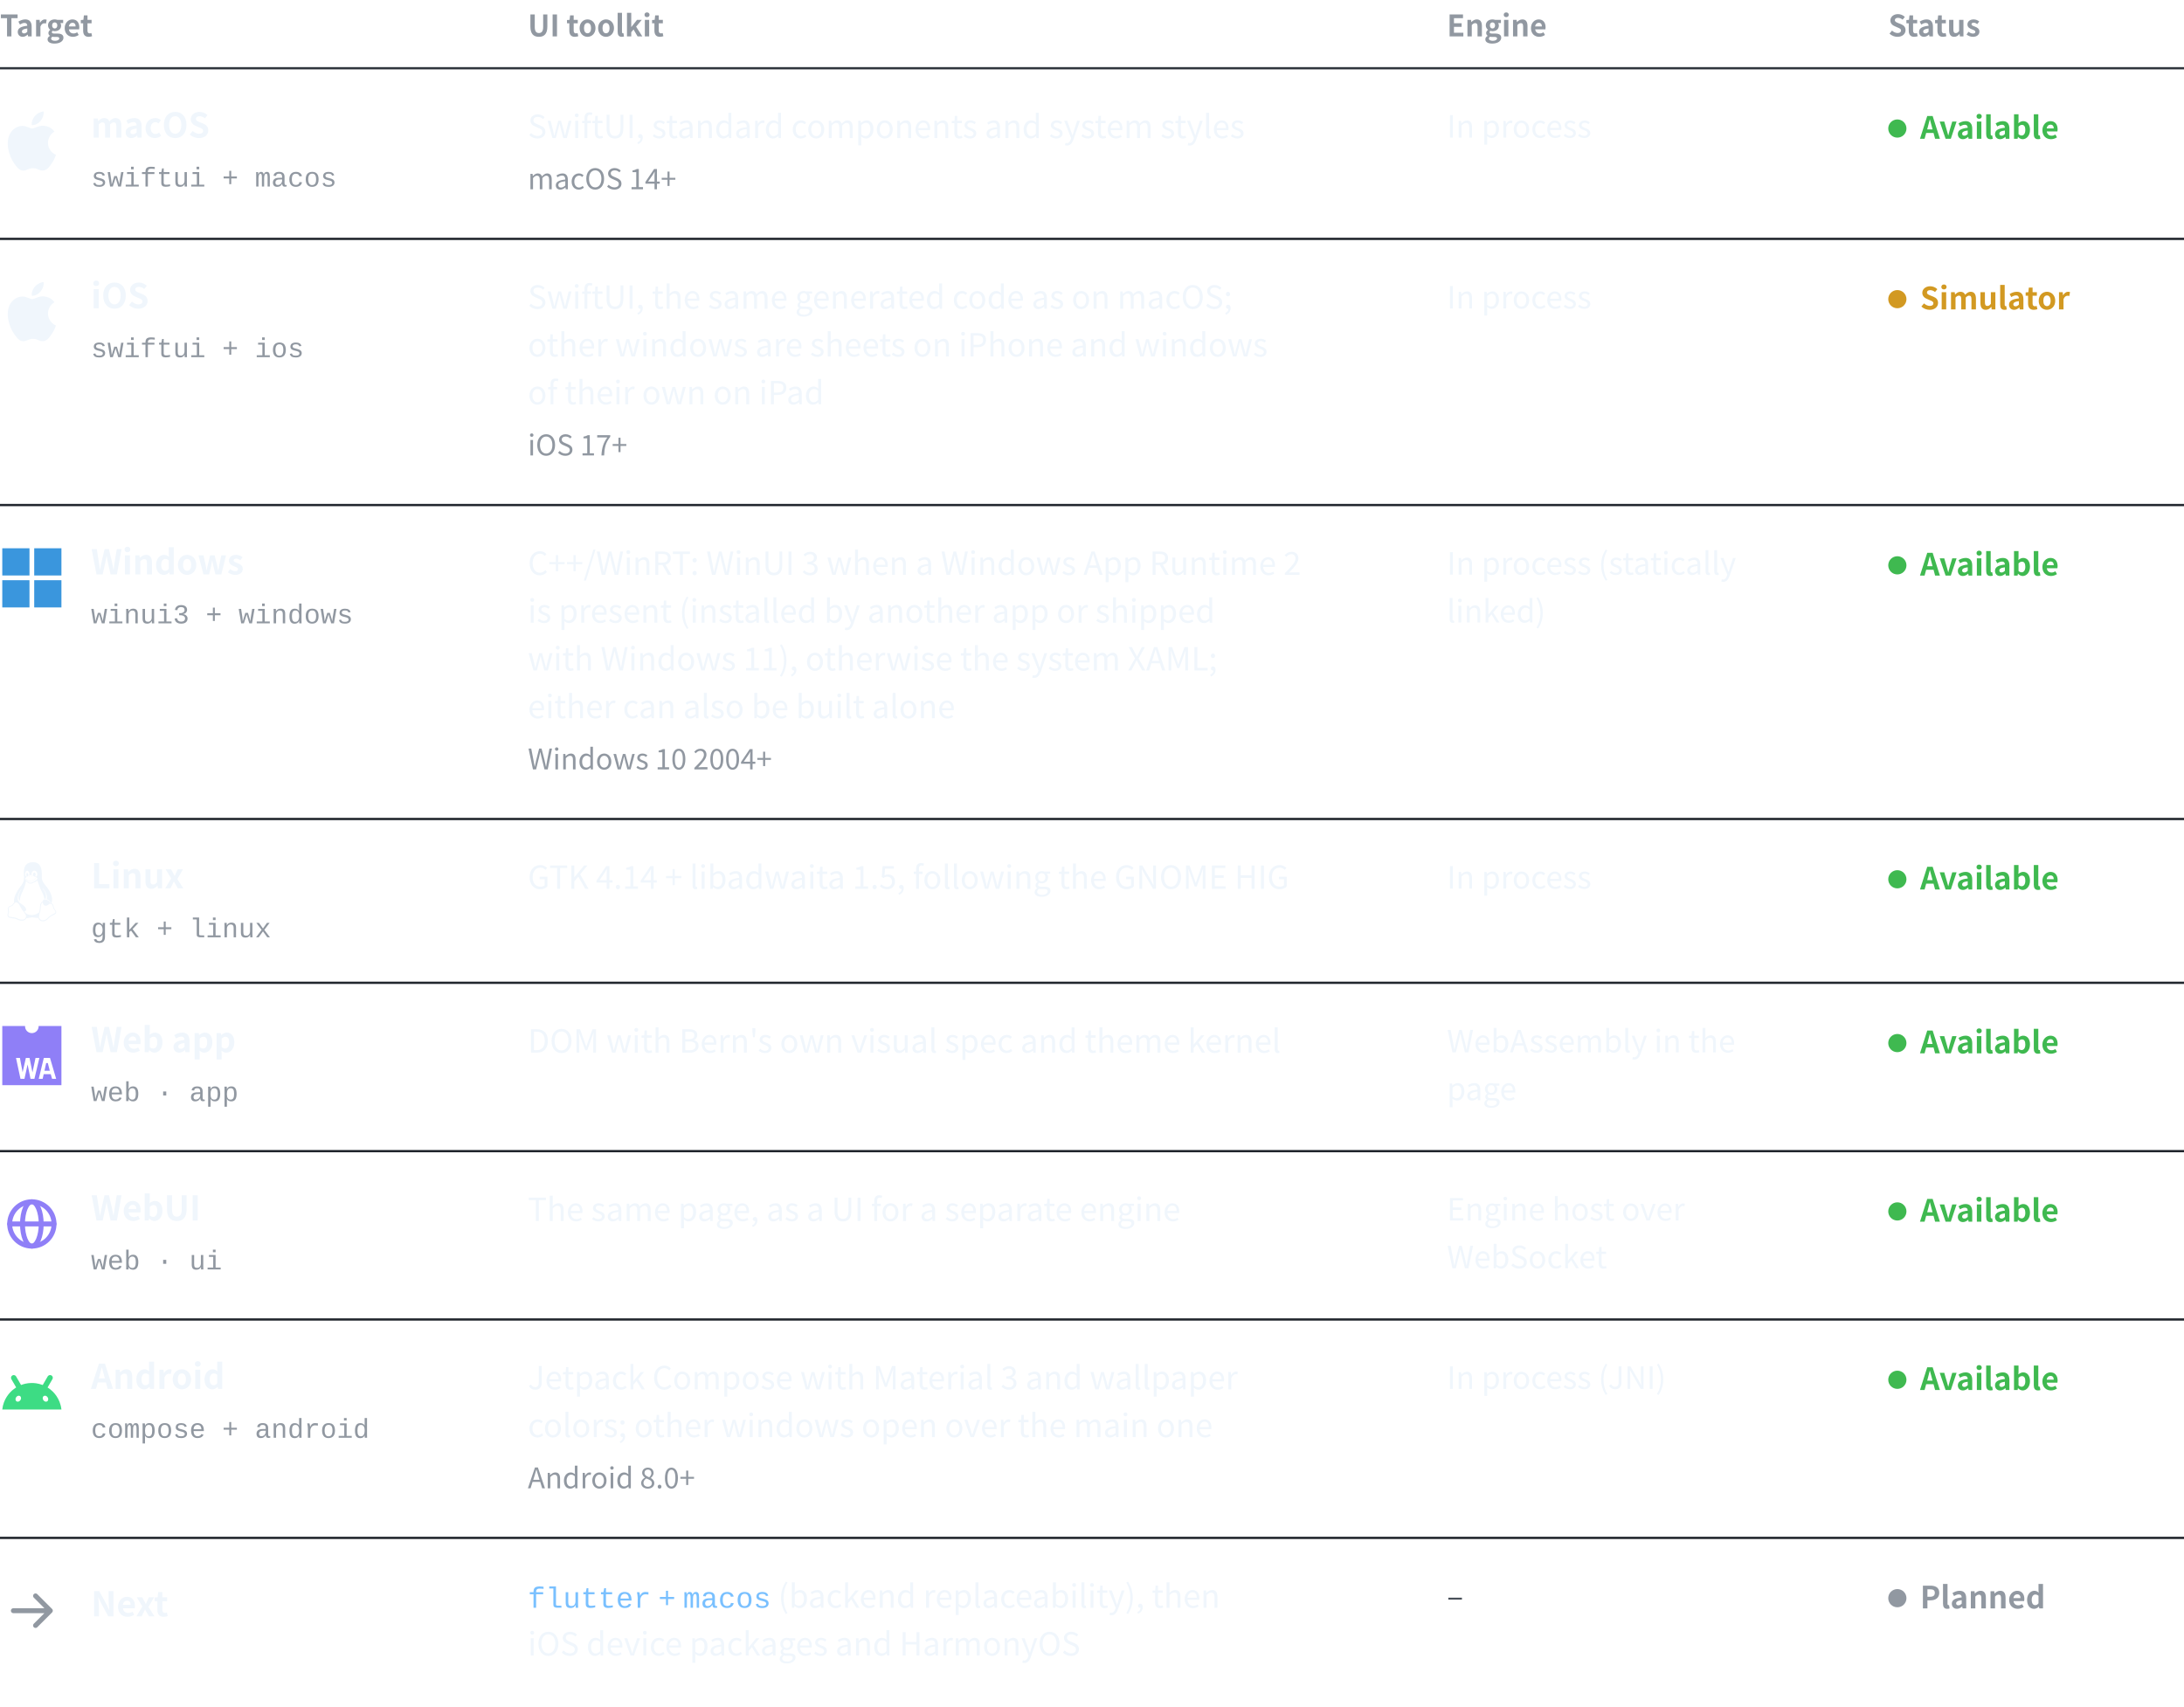
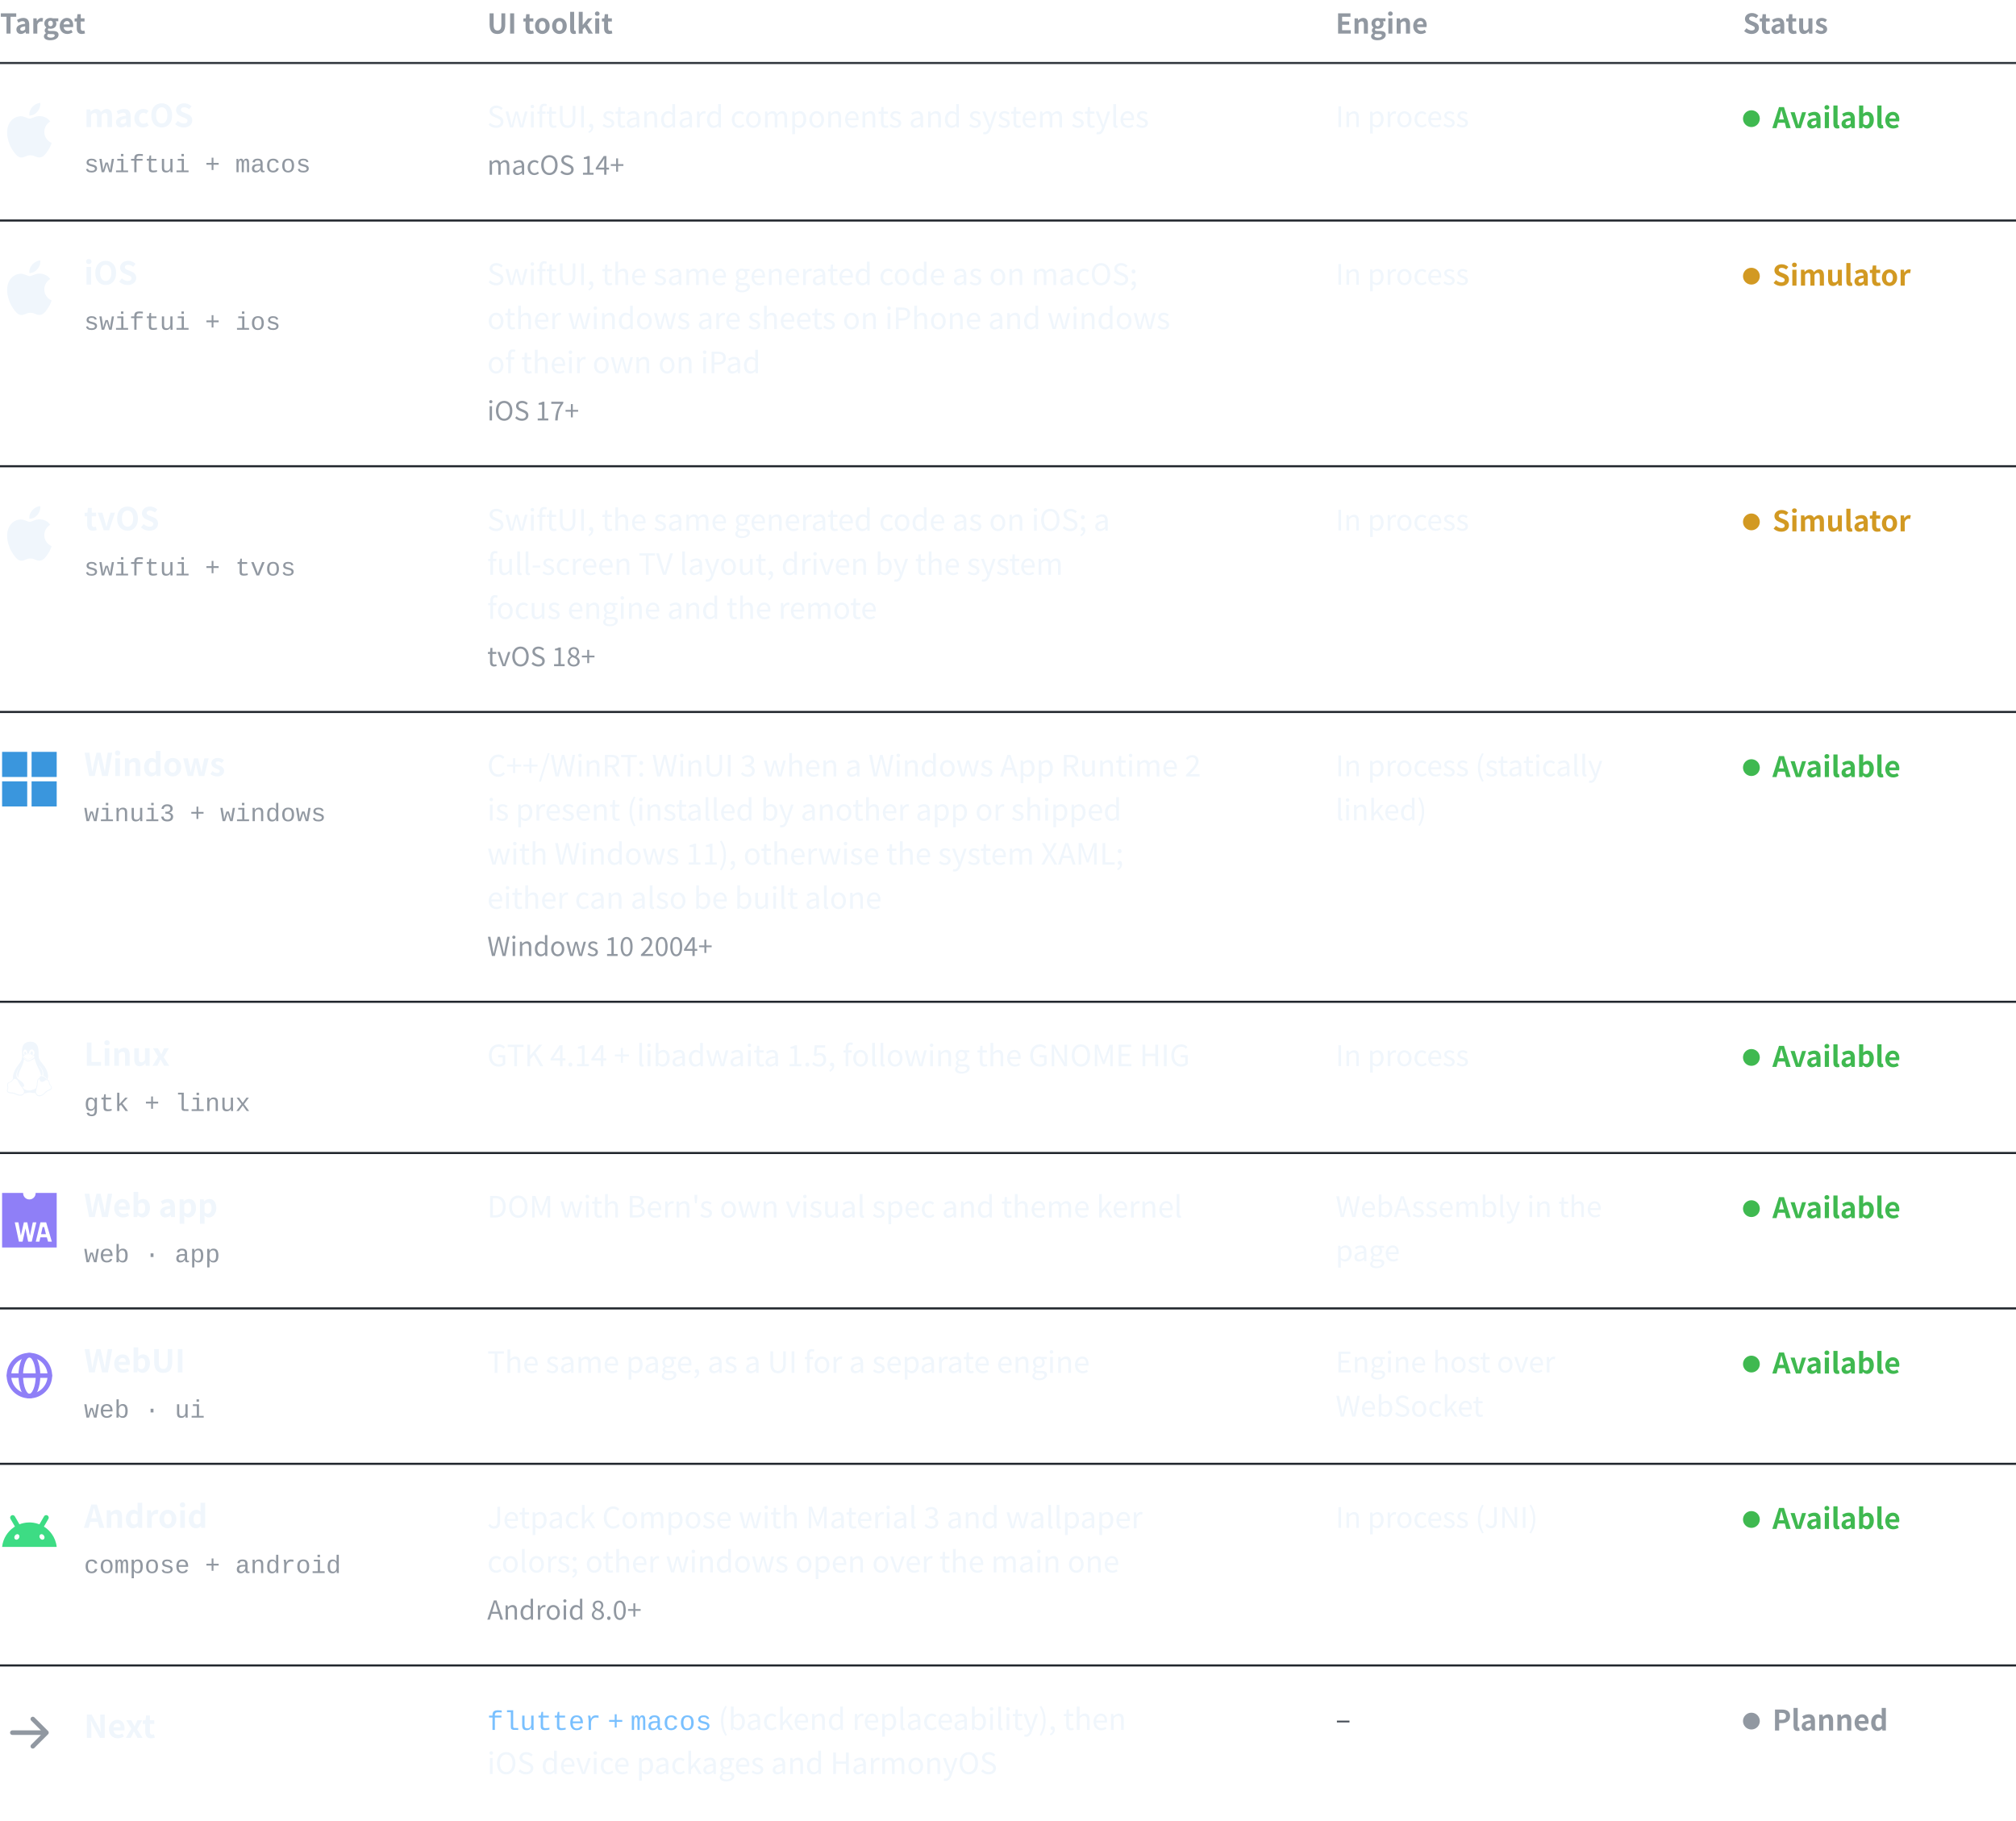
- <svg xmlns="http://www.w3.org/2000/svg" viewBox="0 0 960 750" width="960" height="750" font-family="-apple-system, BlinkMacSystemFont, 'Segoe UI', 'PingFang SC', 'Hiragino Sans GB', 'Microsoft YaHei', 'Noto Sans CJK SC', 'Helvetica Neue', Arial, sans-serif">
+ <svg xmlns="http://www.w3.org/2000/svg" viewBox="0 0 960 867" width="960" height="867" font-family="-apple-system, BlinkMacSystemFont, 'Segoe UI', 'PingFang SC', 'Hiragino Sans GB', 'Microsoft YaHei', 'Noto Sans CJK SC', 'Helvetica Neue', Arial, sans-serif">
  <defs>
    <symbol id="bern-logo" viewBox="0 0 1024 1024">
      <defs>
        <clipPath id="bern-symbol-disc">
          <circle cx="512" cy="512" r="512" />
        </clipPath>
      </defs>
      <g clip-path="url(#bern-symbol-disc)">
        <rect width="1024" height="1024" fill="#4A8BEF" />
        <path fill="#24324D" d="M 290.4 372.1 C 270.7 579.3 309.8 827.6 392.0 1060.0 L 1100 1100 L 1060.0 880.0 C 1013.0 692.2 904.4 451.5 684.3 270.5 A 14 14 0 0 0 662.4 286.5 C 693.7 364.2 711.6 444.8 715.3 529.4 A 36 36 0 0 1 691.6 564.9 C 620.6 590.7 549.5 616.5 478.5 642.4 A 36 36 0 0 1 436.0 628.1 C 383.8 547.6 344.6 461.1 317.8 369.5 A 14 14 0 0 0 290.4 372.1 Z" />
        <ellipse rx="22" ry="36" fill="#E8F4FF" transform="translate(520 760) rotate(-20)" />
        <ellipse rx="22" ry="36" fill="#E8F4FF" transform="translate(748 668) rotate(-20)" />
      </g>
    </symbol>
  </defs>
  <text x="0.0" y="16.0" font-size="13" font-weight="700" fill="#9198A1">Target</text>
  <text x="232.0" y="16.0" font-size="13" font-weight="700" fill="#9198A1">UI toolkit</text>
  <text x="636.0" y="16.0" font-size="13" font-weight="700" fill="#9198A1">Engine</text>
  <text x="830.0" y="16.0" font-size="13" font-weight="700" fill="#9198A1">Status</text>
  <line x1="0" y1="30.0" x2="960" y2="30.0" stroke="#30363D" />
  <path d="M12.152 6.896c-.948 0-2.415-1.078-3.96-1.04-2.04.027-3.91 1.183-4.961 3.014-2.117 3.675-.546 9.103 1.519 12.09 1.013 1.454 2.208 3.09 3.792 3.039 1.52-.065 2.09-.987 3.935-.987 1.831 0 2.35.987 3.96.948 1.637-.026 2.676-1.48 3.676-2.948 1.156-1.688 1.636-3.325 1.662-3.415-.039-.013-3.182-1.221-3.22-4.857-.026-3.04 2.48-4.494 2.597-4.559-1.429-2.09-3.623-2.324-4.39-2.376-2-.156-3.675 1.09-4.61 1.09zM15.53 3.83c.843-1.012 1.4-2.427 1.245-3.83-1.207.052-2.662.805-3.532 1.818-.78.896-1.454 2.338-1.273 3.714 1.338.104 2.715-.688 3.559-1.701" fill="#F0F6FC" transform="translate(1.00 49.00) scale(1.0833)" />
  <text x="40.0" y="60.5" font-size="15" fill="#F0F6FC" font-weight="700">macOS</text>
  <text x="40" y="82" font-size="12" font-family="ui-monospace, SFMono-Regular, Menlo, Consolas, 'Liberation Mono', monospace" fill="#9198A1">swiftui + macos</text>
  <text x="232.0" y="60.7" font-size="14" fill="#F0F6FC">SwiftUI, standard components and system styles</text>
  <text x="232.0" y="83.2" font-size="12.5" fill="#9198A1">macOS 14+</text>
  <text x="636.0" y="60.5" font-size="13.5" fill="#F0F6FC">In process</text>
  <circle cx="834" cy="56.5" r="4" fill="#3FB950" />
  <text x="844.0" y="61.0" font-size="13.5" font-weight="700" fill="#3FB950">Available</text>
  <line x1="0" y1="105.0" x2="960" y2="105.0" stroke="#21262D" />
  <path d="M12.152 6.896c-.948 0-2.415-1.078-3.96-1.04-2.04.027-3.91 1.183-4.961 3.014-2.117 3.675-.546 9.103 1.519 12.09 1.013 1.454 2.208 3.09 3.792 3.039 1.52-.065 2.09-.987 3.935-.987 1.831 0 2.35.987 3.96.948 1.637-.026 2.676-1.48 3.676-2.948 1.156-1.688 1.636-3.325 1.662-3.415-.039-.013-3.182-1.221-3.22-4.857-.026-3.04 2.48-4.494 2.597-4.559-1.429-2.09-3.623-2.324-4.39-2.376-2-.156-3.675 1.09-4.61 1.09zM15.53 3.83c.843-1.012 1.4-2.427 1.245-3.83-1.207.052-2.662.805-3.532 1.818-.78.896-1.454 2.338-1.273 3.714 1.338.104 2.715-.688 3.559-1.701" fill="#F0F6FC" transform="translate(1.00 124.00) scale(1.0833)" />
  <text x="40.0" y="135.5" font-size="15" fill="#F0F6FC" font-weight="700">iOS</text>
  <text x="40" y="157" font-size="12" font-family="ui-monospace, SFMono-Regular, Menlo, Consolas, 'Liberation Mono', monospace" fill="#9198A1">swiftui + ios</text>
  <text x="232.0" y="135.7" font-size="14" fill="#F0F6FC">SwiftUI, the same generated code as on macOS;</text>
  <text x="232.0" y="156.7" font-size="14" fill="#F0F6FC">other windows are sheets on iPhone and windows</text>
  <text x="232.0" y="177.7" font-size="14" fill="#F0F6FC">of their own on iPad</text>
  <text x="232.0" y="200.2" font-size="12.5" fill="#9198A1">iOS 17+</text>
  <text x="636.0" y="135.6" font-size="13.5" fill="#F0F6FC">In process</text>
  <circle cx="834" cy="131.5" r="4" fill="#D29922" />
  <text x="844.0" y="136.0" font-size="13.5" font-weight="700" fill="#D29922">Simulator</text>
  <line x1="0" y1="222.0" x2="960" y2="222.0" stroke="#21262D" />
-   <rect x="1.00" y="241.00" width="11.96" height="11.96" fill="#3A96DD" />
-   <rect x="1.00" y="255.04" width="11.96" height="11.96" fill="#3A96DD" />
-   <rect x="15.04" y="241.00" width="11.96" height="11.96" fill="#3A96DD" />
-   <rect x="15.04" y="255.04" width="11.96" height="11.96" fill="#3A96DD" />
-   <text x="40.0" y="252.5" font-size="15" fill="#F0F6FC" font-weight="700">Windows</text>
-   <text x="40" y="274" font-size="12" font-family="ui-monospace, SFMono-Regular, Menlo, Consolas, 'Liberation Mono', monospace" fill="#9198A1">winui3 + windows</text>
-   <text x="232.0" y="252.7" font-size="14" fill="#F0F6FC">C++/WinRT: WinUI 3 when a Windows App Runtime 2</text>
-   <text x="232.0" y="273.7" font-size="14" fill="#F0F6FC">is present (installed by another app or shipped</text>
-   <text x="232.0" y="294.7" font-size="14" fill="#F0F6FC">with Windows 11), otherwise the system XAML;</text>
-   <text x="232.0" y="315.7" font-size="14" fill="#F0F6FC">either can also be built alone</text>
-   <text x="232.0" y="338.2" font-size="12.5" fill="#9198A1">Windows 10 2004+</text>
-   <text x="636.0" y="252.6" font-size="13.5" fill="#F0F6FC">In process (statically</text>
-   <text x="636.0" y="273.6" font-size="13.5" fill="#F0F6FC">linked)</text>
-   <circle cx="834" cy="248.5" r="4" fill="#3FB950" />
-   <text x="844.0" y="253.0" font-size="13.5" font-weight="700" fill="#3FB950">Available</text>
-   <line x1="0" y1="360.0" x2="960" y2="360.0" stroke="#21262D" />
-   <path d="M12.504 0c-.155 0-.315.008-.48.021-4.226.333-3.105 4.807-3.17 6.298-.076 1.092-.3 1.953-1.05 3.02-.885 1.051-2.127 2.75-2.716 4.521-.278.832-.41 1.684-.287 2.489a.424.424 0 00-.11.135c-.26.268-.45.6-.663.839-.199.199-.485.267-.797.4-.313.136-.658.269-.864.68-.09.189-.136.394-.132.602 0 .199.027.4.055.536.058.399.116.728.04.97-.249.68-.28 1.145-.106 1.484.174.334.535.47.94.601.81.2 1.91.135 2.774.6.926.466 1.866.67 2.616.47.526-.116.97-.464 1.208-.946.587-.003 1.23-.269 2.26-.334.699-.058 1.574.267 2.577.2.025.134.063.198.114.333l.003.003c.391.778 1.113 1.132 1.884 1.071.771-.06 1.592-.536 2.257-1.306.631-.765 1.683-1.084 2.378-1.503.348-.199.629-.469.649-.853.023-.4-.2-.811-.714-1.376v-.097l-.003-.003c-.17-.2-.25-.535-.338-.926-.085-.401-.182-.786-.492-1.046h-.003c-.059-.054-.123-.067-.188-.135a.357.357 0 00-.19-.064c.431-1.278.264-2.55-.173-3.694-.533-1.41-1.465-2.638-2.175-3.483-.796-1.005-1.576-1.957-1.56-3.368.026-2.152.236-6.133-3.544-6.139zm.529 3.405h.013c.213 0 .396.062.584.198.19.135.33.332.438.533.105.259.158.459.166.724 0-.02.006-.04.006-.06v.105a.086.086 0 01-.004-.021l-.004-.024a1.807 1.807 0 01-.15.706.953.953 0 01-.213.335.71.71 0 00-.088-.042c-.104-.045-.198-.064-.284-.133a1.312 1.312 0 00-.22-.066c.05-.06.146-.133.183-.198.053-.128.082-.264.088-.402v-.02a1.21 1.21 0 00-.061-.4c-.045-.134-.101-.2-.183-.333-.084-.066-.167-.132-.267-.132h-.016c-.093 0-.176.03-.262.132a.8.8 0 00-.205.334 1.18 1.18 0 00-.09.4v.019c.002.089.008.179.02.267-.193-.067-.438-.135-.607-.202a1.635 1.635 0 01-.018-.2v-.02a1.772 1.772 0 01.15-.768c.082-.22.232-.406.43-.533a.985.985 0 01.594-.2zm-2.962.059h.036c.142 0 .27.048.399.135.146.129.264.288.344.465.09.199.14.4.153.667v.004c.007.134.006.2-.002.266v.08c-.03.007-.056.018-.083.024-.152.055-.274.135-.393.2.012-.09.013-.18.003-.267v-.015c-.012-.133-.04-.2-.082-.333a.613.613 0 00-.166-.267.248.248 0 00-.183-.064h-.021c-.071.006-.13.04-.186.132a.552.552 0 00-.12.27.944.944 0 00-.023.33v.015c.012.135.037.2.08.334.046.134.098.2.166.268.01.009.02.018.034.024-.07.057-.117.07-.176.136a.304.304 0 01-.131.068 2.62 2.62 0 01-.275-.402 1.772 1.772 0 01-.155-.667 1.759 1.759 0 01.08-.668 1.43 1.43 0 01.283-.535c.128-.133.26-.2.418-.2zm1.37 1.706c.332 0 .733.065 1.216.399.293.2.523.269 1.052.468h.003c.255.136.405.266.478.399v-.131a.571.571 0 01.016.47c-.123.31-.516.643-1.063.842v.002c-.268.135-.501.333-.775.465-.276.135-.588.292-1.012.267a1.139 1.139 0 01-.448-.067 3.566 3.566 0 01-.322-.198c-.195-.135-.363-.332-.612-.465v-.005h-.005c-.4-.246-.616-.512-.686-.71-.07-.268-.005-.47.193-.6.224-.135.38-.271.483-.336.104-.074.143-.102.176-.131h.002v-.003c.169-.202.436-.47.839-.601.139-.036.294-.065.466-.065zm2.8 2.142c.358 1.417 1.196 3.475 1.735 4.473.286.534.855 1.659 1.102 3.024.156-.005.33.018.513.064.646-1.671-.546-3.467-1.089-3.966-.22-.2-.232-.335-.123-.335.59.534 1.365 1.572 1.646 2.757.13.535.16 1.104.021 1.67.067.028.135.06.205.067 1.032.534 1.413.938 1.23 1.537v-.043c-.06-.003-.12 0-.18 0h-.016c.151-.467-.182-.825-1.065-1.224-.915-.4-1.646-.336-1.77.465-.008.043-.013.066-.018.135-.068.023-.139.053-.209.064-.43.268-.662.669-.793 1.187-.13.533-.17 1.156-.205 1.869v.003c-.02.334-.17.838-.319 1.35-1.5 1.072-3.58 1.538-5.348.334a2.645 2.645 0 00-.402-.533 1.45 1.45 0 00-.275-.333c.182 0 .338-.03.465-.067a.615.615 0 00.314-.334c.108-.267 0-.697-.345-1.163-.345-.467-.931-.995-1.788-1.521-.63-.4-.986-.87-1.15-1.396-.165-.534-.143-1.085-.015-1.645.245-1.07.873-2.11 1.274-2.763.107-.065.037.135-.408.974-.396.751-1.14 2.497-.122 3.854a8.123 8.123 0 01.647-2.876c.564-1.278 1.743-3.504 1.836-5.268.048.036.217.135.289.202.218.133.38.333.59.465.21.201.477.335.876.335.039.003.075.006.11.006.412 0 .73-.134.997-.268.29-.134.52-.334.74-.4h.005c.467-.135.835-.402 1.044-.7zm2.185 8.958c.037.6.343 1.245.882 1.377.588.134 1.434-.333 1.791-.765l.211-.01c.315-.007.577.01.847.268l.003.003c.208.199.305.53.391.876.085.4.154.78.409 1.066.486.527.645.906.636 1.14l.003-.007v.018l-.003-.012c-.015.262-.185.396-.498.595-.63.401-1.746.712-2.457 1.57-.618.737-1.37 1.14-2.036 1.191-.664.053-1.237-.2-1.574-.898l-.005-.003c-.21-.4-.12-1.025.056-1.69.176-.668.428-1.344.463-1.897.037-.714.076-1.335.195-1.814.12-.465.308-.797.641-.984l.045-.022zm-10.814.049h.01c.053 0 .105.005.157.014.376.055.706.333 1.023.752l.91 1.664.003.003c.243.533.754 1.064 1.189 1.637.434.598.77 1.131.729 1.57v.006c-.057.744-.48 1.148-1.125 1.294-.645.135-1.52.002-2.395-.464-.968-.536-2.118-.469-2.857-.602-.369-.066-.61-.2-.723-.4-.11-.2-.113-.602.123-1.23v-.004l.002-.003c.117-.334.03-.752-.027-1.118-.055-.401-.083-.71.043-.94.16-.334.396-.4.69-.533.294-.135.64-.202.915-.47h.002v-.002c.256-.268.445-.601.668-.838.19-.201.38-.336.663-.336zm7.159-9.074c-.435.201-.945.535-1.488.535-.542 0-.97-.267-1.28-.466-.154-.134-.28-.268-.373-.335-.164-.134-.144-.333-.074-.333.109.016.129.134.199.2.096.066.215.2.36.333.292.2.68.467 1.167.467.485 0 1.053-.267 1.398-.466.195-.135.445-.334.648-.467.156-.136.149-.267.279-.267.128.016.034.134-.147.332a8.097 8.097 0 01-.69.468zm-1.082-1.583V5.64c-.006-.02.013-.042.029-.05.074-.043.18-.027.26.004.063 0 .16.067.15.135-.006.049-.085.066-.135.066-.055 0-.092-.043-.141-.068-.052-.018-.146-.008-.163-.065zm-.551 0c-.02.058-.113.049-.166.066-.047.025-.086.068-.14.068-.05 0-.13-.02-.136-.068-.01-.066.088-.133.15-.133.08-.031.184-.047.259-.005.019.009.036.03.03.05v.02h.003z" fill="#F0F6FC" transform="translate(1.00 379.00) scale(1.0833)" />
-   <text x="40.0" y="390.5" font-size="15" fill="#F0F6FC" font-weight="700">Linux</text>
-   <text x="40" y="412" font-size="12" font-family="ui-monospace, SFMono-Regular, Menlo, Consolas, 'Liberation Mono', monospace" fill="#9198A1">gtk + linux</text>
-   <text x="232.0" y="390.7" font-size="14" fill="#F0F6FC">GTK 4.14 + libadwaita 1.5, following the GNOME HIG</text>
-   <text x="636.0" y="390.6" font-size="13.5" fill="#F0F6FC">In process</text>
-   <circle cx="834" cy="386.5" r="4" fill="#3FB950" />
-   <text x="844.0" y="391.0" font-size="13.5" font-weight="700" fill="#3FB950">Available</text>
-   <line x1="0" y1="432.0" x2="960" y2="432.0" stroke="#21262D" />
-   <path d="M14.745,0c0,0.042,0,0.085,0,0.129c0,1.52-1.232,2.752-2.752,2.752c-1.52,0-2.752-1.232-2.752-2.752 c0-0.045,0-0.087,0-0.129H0v24h24V0H14.745z M11.454,21.431l-1.169-5.783h-0.02l-1.264,5.783H7.39l-1.824-8.497h1.59l1.088,5.783 h0.02l1.311-5.783h1.487l1.177,5.854h0.02l1.242-5.854h1.561l-2.027,8.497H11.454z M20.209,21.431l-0.542-1.891h-2.861l-0.417,1.891 h-1.59l2.056-8.497h2.509l2.5,8.497H20.209z M17.812,15.028l-0.694,3.118h2.159l-0.796-3.118H17.812z" fill="#8F7FF7" transform="translate(1.00 451.00) scale(1.0833)" />
-   <text x="40.0" y="462.5" font-size="15" fill="#F0F6FC" font-weight="700">Web app</text>
-   <text x="40" y="484" font-size="12" font-family="ui-monospace, SFMono-Regular, Menlo, Consolas, 'Liberation Mono', monospace" fill="#9198A1">web · app</text>
-   <text x="232.0" y="462.7" font-size="14" fill="#F0F6FC">DOM with Bern's own visual spec and theme kernel</text>
-   <text x="636.0" y="462.6" font-size="13.5" fill="#F0F6FC">WebAssembly in the</text>
-   <text x="636.0" y="483.6" font-size="13.5" fill="#F0F6FC">page</text>
-   <circle cx="834" cy="458.5" r="4" fill="#3FB950" />
-   <text x="844.0" y="463.0" font-size="13.5" font-weight="700" fill="#3FB950">Available</text>
-   <line x1="0" y1="506.0" x2="960" y2="506.0" stroke="#21262D" />
-   <g transform="translate(1.0 525.0) scale(1.0833)" fill="none" stroke="#8F7FF7" stroke-width="2" stroke-linecap="round" stroke-linejoin="round" color="#8F7FF7">
+   <path d="M12.152 6.896c-.948 0-2.415-1.078-3.96-1.04-2.04.027-3.91 1.183-4.961 3.014-2.117 3.675-.546 9.103 1.519 12.09 1.013 1.454 2.208 3.09 3.792 3.039 1.52-.065 2.09-.987 3.935-.987 1.831 0 2.35.987 3.96.948 1.637-.026 2.676-1.48 3.676-2.948 1.156-1.688 1.636-3.325 1.662-3.415-.039-.013-3.182-1.221-3.22-4.857-.026-3.04 2.48-4.494 2.597-4.559-1.429-2.09-3.623-2.324-4.39-2.376-2-.156-3.675 1.09-4.61 1.09zM15.53 3.83c.843-1.012 1.4-2.427 1.245-3.83-1.207.052-2.662.805-3.532 1.818-.78.896-1.454 2.338-1.273 3.714 1.338.104 2.715-.688 3.559-1.701" fill="#F0F6FC" transform="translate(1.00 241.00) scale(1.0833)" />
+   <text x="40.0" y="252.5" font-size="15" fill="#F0F6FC" font-weight="700">tvOS</text>
+   <text x="40" y="274" font-size="12" font-family="ui-monospace, SFMono-Regular, Menlo, Consolas, 'Liberation Mono', monospace" fill="#9198A1">swiftui + tvos</text>
+   <text x="232.0" y="252.7" font-size="14" fill="#F0F6FC">SwiftUI, the same generated code as on iOS; a</text>
+   <text x="232.0" y="273.7" font-size="14" fill="#F0F6FC">full-screen TV layout, driven by the system</text>
+   <text x="232.0" y="294.7" font-size="14" fill="#F0F6FC">focus engine and the remote</text>
+   <text x="232.0" y="317.2" font-size="12.5" fill="#9198A1">tvOS 18+</text>
+   <text x="636.0" y="252.6" font-size="13.5" fill="#F0F6FC">In process</text>
+   <circle cx="834" cy="248.5" r="4" fill="#D29922" />
+   <text x="844.0" y="253.0" font-size="13.5" font-weight="700" fill="#D29922">Simulator</text>
+   <line x1="0" y1="339.0" x2="960" y2="339.0" stroke="#21262D" />
+   <rect x="1.00" y="358.00" width="11.96" height="11.96" fill="#3A96DD" />
+   <rect x="1.00" y="372.04" width="11.96" height="11.96" fill="#3A96DD" />
+   <rect x="15.04" y="358.00" width="11.96" height="11.96" fill="#3A96DD" />
+   <rect x="15.04" y="372.04" width="11.96" height="11.96" fill="#3A96DD" />
+   <text x="40.0" y="369.5" font-size="15" fill="#F0F6FC" font-weight="700">Windows</text>
+   <text x="40" y="391" font-size="12" font-family="ui-monospace, SFMono-Regular, Menlo, Consolas, 'Liberation Mono', monospace" fill="#9198A1">winui3 + windows</text>
+   <text x="232.0" y="369.7" font-size="14" fill="#F0F6FC">C++/WinRT: WinUI 3 when a Windows App Runtime 2</text>
+   <text x="232.0" y="390.7" font-size="14" fill="#F0F6FC">is present (installed by another app or shipped</text>
+   <text x="232.0" y="411.7" font-size="14" fill="#F0F6FC">with Windows 11), otherwise the system XAML;</text>
+   <text x="232.0" y="432.7" font-size="14" fill="#F0F6FC">either can also be built alone</text>
+   <text x="232.0" y="455.2" font-size="12.5" fill="#9198A1">Windows 10 2004+</text>
+   <text x="636.0" y="369.6" font-size="13.5" fill="#F0F6FC">In process (statically</text>
+   <text x="636.0" y="390.6" font-size="13.5" fill="#F0F6FC">linked)</text>
+   <circle cx="834" cy="365.5" r="4" fill="#3FB950" />
+   <text x="844.0" y="370.0" font-size="13.5" font-weight="700" fill="#3FB950">Available</text>
+   <line x1="0" y1="477.0" x2="960" y2="477.0" stroke="#21262D" />
+   <path d="M12.504 0c-.155 0-.315.008-.48.021-4.226.333-3.105 4.807-3.17 6.298-.076 1.092-.3 1.953-1.05 3.02-.885 1.051-2.127 2.75-2.716 4.521-.278.832-.41 1.684-.287 2.489a.424.424 0 00-.11.135c-.26.268-.45.6-.663.839-.199.199-.485.267-.797.4-.313.136-.658.269-.864.68-.09.189-.136.394-.132.602 0 .199.027.4.055.536.058.399.116.728.04.97-.249.68-.28 1.145-.106 1.484.174.334.535.47.94.601.81.2 1.91.135 2.774.6.926.466 1.866.67 2.616.47.526-.116.97-.464 1.208-.946.587-.003 1.23-.269 2.26-.334.699-.058 1.574.267 2.577.2.025.134.063.198.114.333l.003.003c.391.778 1.113 1.132 1.884 1.071.771-.06 1.592-.536 2.257-1.306.631-.765 1.683-1.084 2.378-1.503.348-.199.629-.469.649-.853.023-.4-.2-.811-.714-1.376v-.097l-.003-.003c-.17-.2-.25-.535-.338-.926-.085-.401-.182-.786-.492-1.046h-.003c-.059-.054-.123-.067-.188-.135a.357.357 0 00-.19-.064c.431-1.278.264-2.55-.173-3.694-.533-1.41-1.465-2.638-2.175-3.483-.796-1.005-1.576-1.957-1.56-3.368.026-2.152.236-6.133-3.544-6.139zm.529 3.405h.013c.213 0 .396.062.584.198.19.135.33.332.438.533.105.259.158.459.166.724 0-.02.006-.04.006-.06v.105a.086.086 0 01-.004-.021l-.004-.024a1.807 1.807 0 01-.15.706.953.953 0 01-.213.335.71.71 0 00-.088-.042c-.104-.045-.198-.064-.284-.133a1.312 1.312 0 00-.22-.066c.05-.06.146-.133.183-.198.053-.128.082-.264.088-.402v-.02a1.21 1.21 0 00-.061-.4c-.045-.134-.101-.2-.183-.333-.084-.066-.167-.132-.267-.132h-.016c-.093 0-.176.03-.262.132a.8.8 0 00-.205.334 1.18 1.18 0 00-.09.4v.019c.002.089.008.179.02.267-.193-.067-.438-.135-.607-.202a1.635 1.635 0 01-.018-.2v-.02a1.772 1.772 0 01.15-.768c.082-.22.232-.406.43-.533a.985.985 0 01.594-.2zm-2.962.059h.036c.142 0 .27.048.399.135.146.129.264.288.344.465.09.199.14.4.153.667v.004c.007.134.006.2-.002.266v.08c-.03.007-.056.018-.083.024-.152.055-.274.135-.393.2.012-.09.013-.18.003-.267v-.015c-.012-.133-.04-.2-.082-.333a.613.613 0 00-.166-.267.248.248 0 00-.183-.064h-.021c-.071.006-.13.04-.186.132a.552.552 0 00-.12.27.944.944 0 00-.023.33v.015c.012.135.037.2.08.334.046.134.098.2.166.268.01.009.02.018.034.024-.07.057-.117.07-.176.136a.304.304 0 01-.131.068 2.62 2.62 0 01-.275-.402 1.772 1.772 0 01-.155-.667 1.759 1.759 0 01.08-.668 1.43 1.43 0 01.283-.535c.128-.133.26-.2.418-.2zm1.37 1.706c.332 0 .733.065 1.216.399.293.2.523.269 1.052.468h.003c.255.136.405.266.478.399v-.131a.571.571 0 01.016.47c-.123.31-.516.643-1.063.842v.002c-.268.135-.501.333-.775.465-.276.135-.588.292-1.012.267a1.139 1.139 0 01-.448-.067 3.566 3.566 0 01-.322-.198c-.195-.135-.363-.332-.612-.465v-.005h-.005c-.4-.246-.616-.512-.686-.71-.07-.268-.005-.47.193-.6.224-.135.38-.271.483-.336.104-.074.143-.102.176-.131h.002v-.003c.169-.202.436-.47.839-.601.139-.036.294-.065.466-.065zm2.8 2.142c.358 1.417 1.196 3.475 1.735 4.473.286.534.855 1.659 1.102 3.024.156-.005.33.018.513.064.646-1.671-.546-3.467-1.089-3.966-.22-.2-.232-.335-.123-.335.59.534 1.365 1.572 1.646 2.757.13.535.16 1.104.021 1.67.067.028.135.06.205.067 1.032.534 1.413.938 1.23 1.537v-.043c-.06-.003-.12 0-.18 0h-.016c.151-.467-.182-.825-1.065-1.224-.915-.4-1.646-.336-1.77.465-.008.043-.013.066-.018.135-.068.023-.139.053-.209.064-.43.268-.662.669-.793 1.187-.13.533-.17 1.156-.205 1.869v.003c-.02.334-.17.838-.319 1.35-1.5 1.072-3.58 1.538-5.348.334a2.645 2.645 0 00-.402-.533 1.45 1.45 0 00-.275-.333c.182 0 .338-.03.465-.067a.615.615 0 00.314-.334c.108-.267 0-.697-.345-1.163-.345-.467-.931-.995-1.788-1.521-.63-.4-.986-.87-1.15-1.396-.165-.534-.143-1.085-.015-1.645.245-1.07.873-2.11 1.274-2.763.107-.065.037.135-.408.974-.396.751-1.14 2.497-.122 3.854a8.123 8.123 0 01.647-2.876c.564-1.278 1.743-3.504 1.836-5.268.048.036.217.135.289.202.218.133.38.333.59.465.21.201.477.335.876.335.039.003.075.006.11.006.412 0 .73-.134.997-.268.29-.134.52-.334.74-.4h.005c.467-.135.835-.402 1.044-.7zm2.185 8.958c.037.6.343 1.245.882 1.377.588.134 1.434-.333 1.791-.765l.211-.01c.315-.007.577.01.847.268l.003.003c.208.199.305.53.391.876.085.4.154.78.409 1.066.486.527.645.906.636 1.14l.003-.007v.018l-.003-.012c-.015.262-.185.396-.498.595-.63.401-1.746.712-2.457 1.57-.618.737-1.37 1.14-2.036 1.191-.664.053-1.237-.2-1.574-.898l-.005-.003c-.21-.4-.12-1.025.056-1.69.176-.668.428-1.344.463-1.897.037-.714.076-1.335.195-1.814.12-.465.308-.797.641-.984l.045-.022zm-10.814.049h.01c.053 0 .105.005.157.014.376.055.706.333 1.023.752l.91 1.664.003.003c.243.533.754 1.064 1.189 1.637.434.598.77 1.131.729 1.57v.006c-.057.744-.48 1.148-1.125 1.294-.645.135-1.52.002-2.395-.464-.968-.536-2.118-.469-2.857-.602-.369-.066-.61-.2-.723-.4-.11-.2-.113-.602.123-1.23v-.004l.002-.003c.117-.334.03-.752-.027-1.118-.055-.401-.083-.71.043-.94.16-.334.396-.4.69-.533.294-.135.64-.202.915-.47h.002v-.002c.256-.268.445-.601.668-.838.19-.201.38-.336.663-.336zm7.159-9.074c-.435.201-.945.535-1.488.535-.542 0-.97-.267-1.28-.466-.154-.134-.28-.268-.373-.335-.164-.134-.144-.333-.074-.333.109.016.129.134.199.2.096.066.215.2.36.333.292.2.68.467 1.167.467.485 0 1.053-.267 1.398-.466.195-.135.445-.334.648-.467.156-.136.149-.267.279-.267.128.016.034.134-.147.332a8.097 8.097 0 01-.69.468zm-1.082-1.583V5.64c-.006-.02.013-.042.029-.05.074-.043.18-.027.26.004.063 0 .16.067.15.135-.006.049-.085.066-.135.066-.055 0-.092-.043-.141-.068-.052-.018-.146-.008-.163-.065zm-.551 0c-.02.058-.113.049-.166.066-.047.025-.086.068-.14.068-.05 0-.13-.02-.136-.068-.01-.066.088-.133.15-.133.08-.031.184-.047.259-.005.019.009.036.03.03.05v.02h.003z" fill="#F0F6FC" transform="translate(1.00 496.00) scale(1.0833)" />
+   <text x="40.0" y="507.5" font-size="15" fill="#F0F6FC" font-weight="700">Linux</text>
+   <text x="40" y="529" font-size="12" font-family="ui-monospace, SFMono-Regular, Menlo, Consolas, 'Liberation Mono', monospace" fill="#9198A1">gtk + linux</text>
+   <text x="232.0" y="507.7" font-size="14" fill="#F0F6FC">GTK 4.14 + libadwaita 1.5, following the GNOME HIG</text>
+   <text x="636.0" y="507.6" font-size="13.5" fill="#F0F6FC">In process</text>
+   <circle cx="834" cy="503.5" r="4" fill="#3FB950" />
+   <text x="844.0" y="508.0" font-size="13.5" font-weight="700" fill="#3FB950">Available</text>
+   <line x1="0" y1="549.0" x2="960" y2="549.0" stroke="#21262D" />
+   <path d="M14.745,0c0,0.042,0,0.085,0,0.129c0,1.52-1.232,2.752-2.752,2.752c-1.52,0-2.752-1.232-2.752-2.752 c0-0.045,0-0.087,0-0.129H0v24h24V0H14.745z M11.454,21.431l-1.169-5.783h-0.02l-1.264,5.783H7.39l-1.824-8.497h1.59l1.088,5.783 h0.02l1.311-5.783h1.487l1.177,5.854h0.02l1.242-5.854h1.561l-2.027,8.497H11.454z M20.209,21.431l-0.542-1.891h-2.861l-0.417,1.891 h-1.59l2.056-8.497h2.509l2.5,8.497H20.209z M17.812,15.028l-0.694,3.118h2.159l-0.796-3.118H17.812z" fill="#8F7FF7" transform="translate(1.00 568.00) scale(1.0833)" />
+   <text x="40.0" y="579.5" font-size="15" fill="#F0F6FC" font-weight="700">Web app</text>
+   <text x="40" y="601" font-size="12" font-family="ui-monospace, SFMono-Regular, Menlo, Consolas, 'Liberation Mono', monospace" fill="#9198A1">web · app</text>
+   <text x="232.0" y="579.7" font-size="14" fill="#F0F6FC">DOM with Bern's own visual spec and theme kernel</text>
+   <text x="636.0" y="579.5" font-size="13.5" fill="#F0F6FC">WebAssembly in the</text>
+   <text x="636.0" y="600.5" font-size="13.5" fill="#F0F6FC">page</text>
+   <circle cx="834" cy="575.5" r="4" fill="#3FB950" />
+   <text x="844.0" y="580.0" font-size="13.5" font-weight="700" fill="#3FB950">Available</text>
+   <line x1="0" y1="623.0" x2="960" y2="623.0" stroke="#21262D" />
+   <g transform="translate(1.0 642.0) scale(1.0833)" fill="none" stroke="#8F7FF7" stroke-width="2" stroke-linecap="round" stroke-linejoin="round" color="#8F7FF7">
    <circle cx="12" cy="12" r="9" />
    <ellipse cx="12" cy="12" rx="3.8" ry="9" />
    <path d="M3 12h18" />
  </g>
-   <text x="40.0" y="536.5" font-size="15" fill="#F0F6FC" font-weight="700">WebUI</text>
-   <text x="40" y="558" font-size="12" font-family="ui-monospace, SFMono-Regular, Menlo, Consolas, 'Liberation Mono', monospace" fill="#9198A1">web · ui</text>
-   <text x="232.0" y="536.7" font-size="14" fill="#F0F6FC">The same page, as a UI for a separate engine</text>
-   <text x="636.0" y="536.5" font-size="13.5" fill="#F0F6FC">Engine host over</text>
-   <text x="636.0" y="557.5" font-size="13.5" fill="#F0F6FC">WebSocket</text>
-   <circle cx="834" cy="532.5" r="4" fill="#3FB950" />
-   <text x="844.0" y="537.0" font-size="13.5" font-weight="700" fill="#3FB950">Available</text>
-   <line x1="0" y1="580.0" x2="960" y2="580.0" stroke="#21262D" />
-   <path d="M18.439 5.559c-.675 1.166-1.352 2.332-2.027 3.498-.037-.015-.074-.029-.111-.043-1.825-.696-3.484-.8-4.42-.787-1.855.018-3.354.464-4.26.82-.084-.149-1.753-3.021-2.022-3.486a1.145 1.145 0 0 0-.141-.191c-.331-.364-.905-.486-1.379-.203-.475.282-.714.936-.389 1.502 1.947 3.37-.097-.216 1.947 3.359.017.031-.495.264-1.393 1.018C2.899 12.176.452 14.772 0 18.99h24c-.119-1.111-.369-2.099-.746-3.068-.744-1.912-1.843-3.293-2.74-4.184a12.105 12.105 0 0 0-2.131-1.688c.659-1.122 1.312-2.256 1.965-3.385.208-.361.189-.796-.008-1.119a1.1 1.1 0 0 0-.852-.533c-.522-.054-.939.313-1.049.545zm-.039 8.461c.394.593.324 1.331-.156 1.65-.48.32-1.188.099-1.582-.494-.394-.593-.324-1.331.156-1.65.473-.315 1.181-.109 1.582.494zM7.207 13.527c.48.32.551 1.058.156 1.65-.394.593-1.104.814-1.584.494-.48-.32-.55-1.058-.156-1.65.401-.602 1.109-.811 1.584-.494z" fill="#3DDC84" transform="translate(1.00 599.00) scale(1.0833)" />
-   <text x="40.0" y="610.5" font-size="15" fill="#F0F6FC" font-weight="700">Android</text>
-   <text x="40" y="632" font-size="12" font-family="ui-monospace, SFMono-Regular, Menlo, Consolas, 'Liberation Mono', monospace" fill="#9198A1">compose + android</text>
-   <text x="232.0" y="610.7" font-size="14" fill="#F0F6FC">Jetpack Compose with Material 3 and wallpaper</text>
-   <text x="232.0" y="631.7" font-size="14" fill="#F0F6FC">colors; other windows open over the main one</text>
-   <text x="232.0" y="654.2" font-size="12.5" fill="#9198A1">Android 8.0+</text>
-   <text x="636.0" y="610.5" font-size="13.5" fill="#F0F6FC">In process (JNI)</text>
-   <circle cx="834" cy="606.5" r="4" fill="#3FB950" />
-   <text x="844.0" y="611.0" font-size="13.5" font-weight="700" fill="#3FB950">Available</text>
-   <line x1="0" y1="676.0" x2="960" y2="676.0" stroke="#21262D" />
-   <g transform="translate(1.0 695.0) scale(1.0833)" fill="none" stroke="#9198A1" stroke-width="2" stroke-linecap="round" stroke-linejoin="round" color="#9198A1">
+   <text x="40.0" y="653.5" font-size="15" fill="#F0F6FC" font-weight="700">WebUI</text>
+   <text x="40" y="675" font-size="12" font-family="ui-monospace, SFMono-Regular, Menlo, Consolas, 'Liberation Mono', monospace" fill="#9198A1">web · ui</text>
+   <text x="232.0" y="653.7" font-size="14" fill="#F0F6FC">The same page, as a UI for a separate engine</text>
+   <text x="636.0" y="653.5" font-size="13.5" fill="#F0F6FC">Engine host over</text>
+   <text x="636.0" y="674.5" font-size="13.5" fill="#F0F6FC">WebSocket</text>
+   <circle cx="834" cy="649.5" r="4" fill="#3FB950" />
+   <text x="844.0" y="654.0" font-size="13.5" font-weight="700" fill="#3FB950">Available</text>
+   <line x1="0" y1="697.0" x2="960" y2="697.0" stroke="#21262D" />
+   <path d="M18.439 5.559c-.675 1.166-1.352 2.332-2.027 3.498-.037-.015-.074-.029-.111-.043-1.825-.696-3.484-.8-4.42-.787-1.855.018-3.354.464-4.26.82-.084-.149-1.753-3.021-2.022-3.486a1.145 1.145 0 0 0-.141-.191c-.331-.364-.905-.486-1.379-.203-.475.282-.714.936-.389 1.502 1.947 3.37-.097-.216 1.947 3.359.017.031-.495.264-1.393 1.018C2.899 12.176.452 14.772 0 18.99h24c-.119-1.111-.369-2.099-.746-3.068-.744-1.912-1.843-3.293-2.74-4.184a12.105 12.105 0 0 0-2.131-1.688c.659-1.122 1.312-2.256 1.965-3.385.208-.361.189-.796-.008-1.119a1.1 1.1 0 0 0-.852-.533c-.522-.054-.939.313-1.049.545zm-.039 8.461c.394.593.324 1.331-.156 1.65-.48.32-1.188.099-1.582-.494-.394-.593-.324-1.331.156-1.65.473-.315 1.181-.109 1.582.494zM7.207 13.527c.48.32.551 1.058.156 1.65-.394.593-1.104.814-1.584.494-.48-.32-.55-1.058-.156-1.65.401-.602 1.109-.811 1.584-.494z" fill="#3DDC84" transform="translate(1.00 716.00) scale(1.0833)" />
+   <text x="40.0" y="727.5" font-size="15" fill="#F0F6FC" font-weight="700">Android</text>
+   <text x="40" y="749" font-size="12" font-family="ui-monospace, SFMono-Regular, Menlo, Consolas, 'Liberation Mono', monospace" fill="#9198A1">compose + android</text>
+   <text x="232.0" y="727.7" font-size="14" fill="#F0F6FC">Jetpack Compose with Material 3 and wallpaper</text>
+   <text x="232.0" y="748.7" font-size="14" fill="#F0F6FC">colors; other windows open over the main one</text>
+   <text x="232.0" y="771.2" font-size="12.5" fill="#9198A1">Android 8.0+</text>
+   <text x="636.0" y="727.5" font-size="13.5" fill="#F0F6FC">In process (JNI)</text>
+   <circle cx="834" cy="723.5" r="4" fill="#3FB950" />
+   <text x="844.0" y="728.0" font-size="13.5" font-weight="700" fill="#3FB950">Available</text>
+   <line x1="0" y1="793.0" x2="960" y2="793.0" stroke="#21262D" />
+   <g transform="translate(1.0 812.0) scale(1.0833)" fill="none" stroke="#9198A1" stroke-width="2" stroke-linecap="round" stroke-linejoin="round" color="#9198A1">
    <path d="M4.5 12h15M13.5 6l6 6-6 6" />
  </g>
-   <text x="40.0" y="710.5" font-size="15" fill="#F0F6FC" font-weight="700">Next</text>
-   <text x="232.0" y="706.7" font-size="14" fill="#F0F6FC">
+   <text x="40.0" y="827.5" font-size="15" fill="#F0F6FC" font-weight="700">Next</text>
+   <text x="232.0" y="823.7" font-size="14" fill="#F0F6FC">
    <tspan font-family="ui-monospace, SFMono-Regular, Menlo, Consolas, 'Liberation Mono', monospace" font-size="12.9" fill="#79C0FF">flutter</tspan>
    <tspan font-family="ui-monospace, SFMono-Regular, Menlo, Consolas, 'Liberation Mono', monospace" font-size="12.9" fill="#79C0FF">+</tspan>
    <tspan font-family="ui-monospace, SFMono-Regular, Menlo, Consolas, 'Liberation Mono', monospace" font-size="12.9" fill="#79C0FF">macos</tspan> (backend replaceability), then</text>
-   <text x="232.0" y="727.7" font-size="14" fill="#F0F6FC">iOS device packages and HarmonyOS</text>
-   <text x="636.0" y="706.5" font-size="13.5" fill="#484F58">–</text>
-   <circle cx="834" cy="702.5" r="4" fill="#9198A1" />
-   <text x="844.0" y="707.0" font-size="13.5" font-weight="700" fill="#9198A1">Planned</text>
+   <text x="232.0" y="844.7" font-size="14" fill="#F0F6FC">iOS device packages and HarmonyOS</text>
+   <text x="636.0" y="823.5" font-size="13.5" fill="#484F58">–</text>
+   <circle cx="834" cy="819.5" r="4" fill="#9198A1" />
+   <text x="844.0" y="824.0" font-size="13.5" font-weight="700" fill="#9198A1">Planned</text>
</svg>
